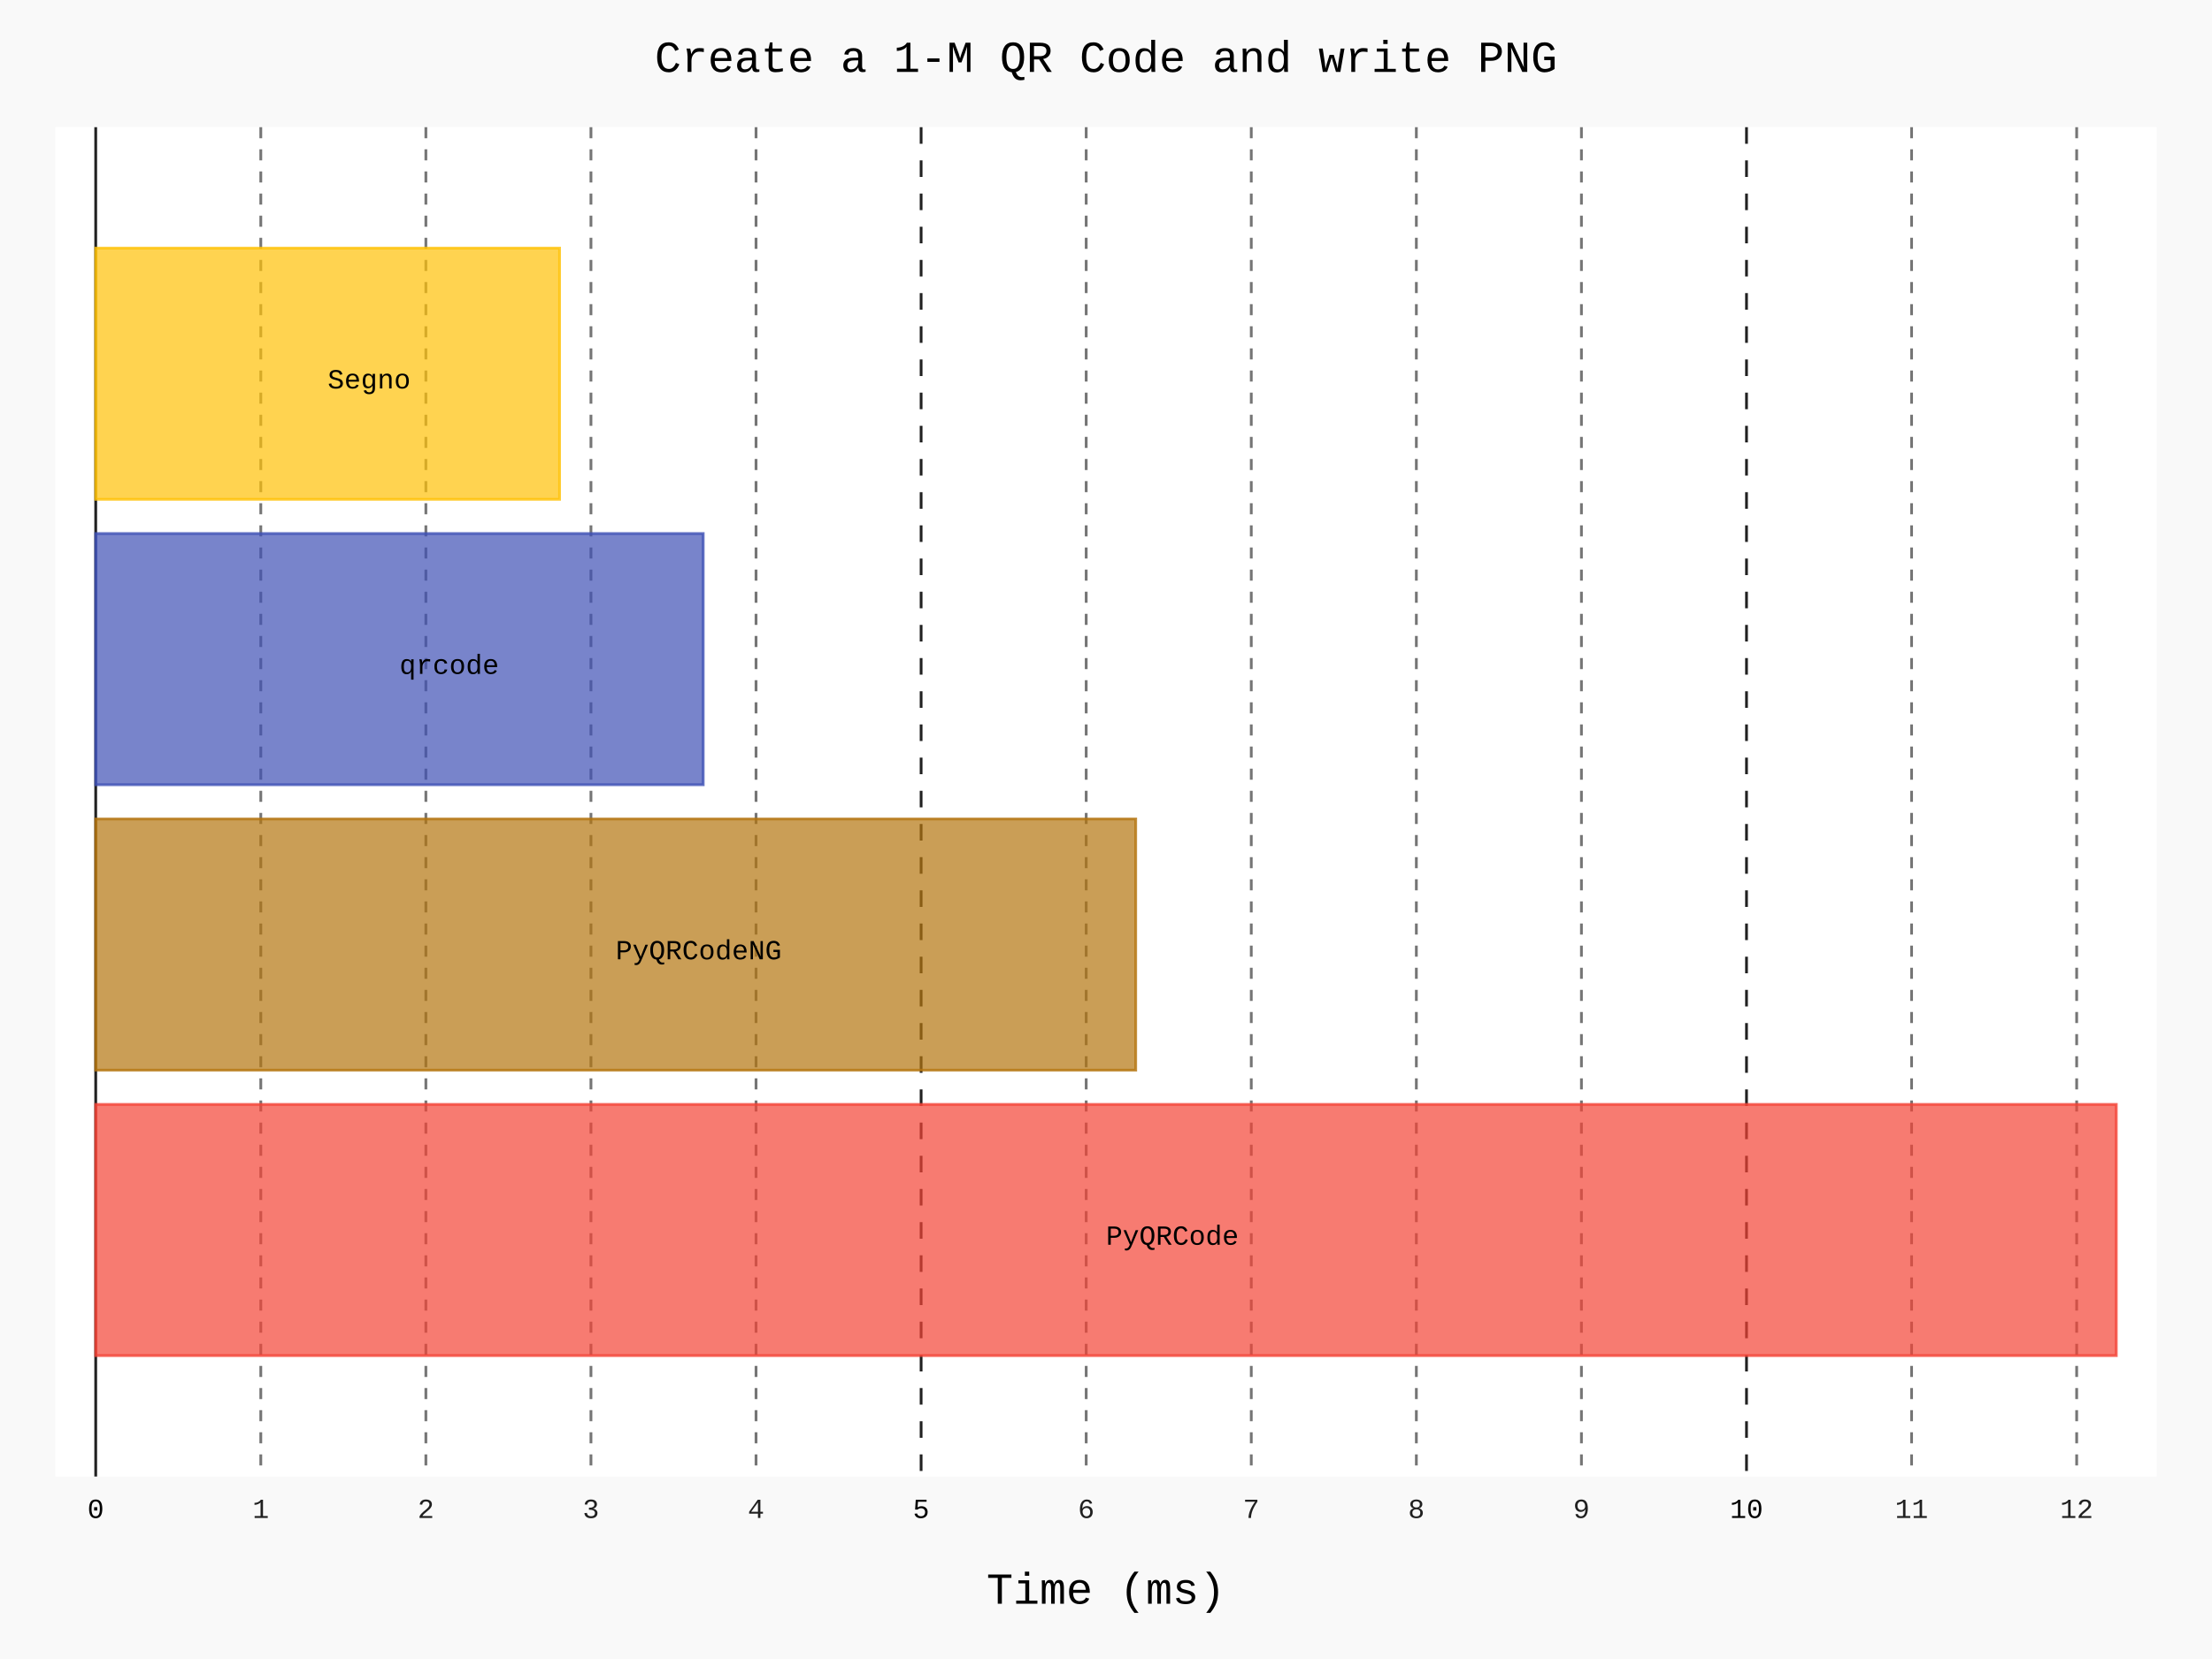
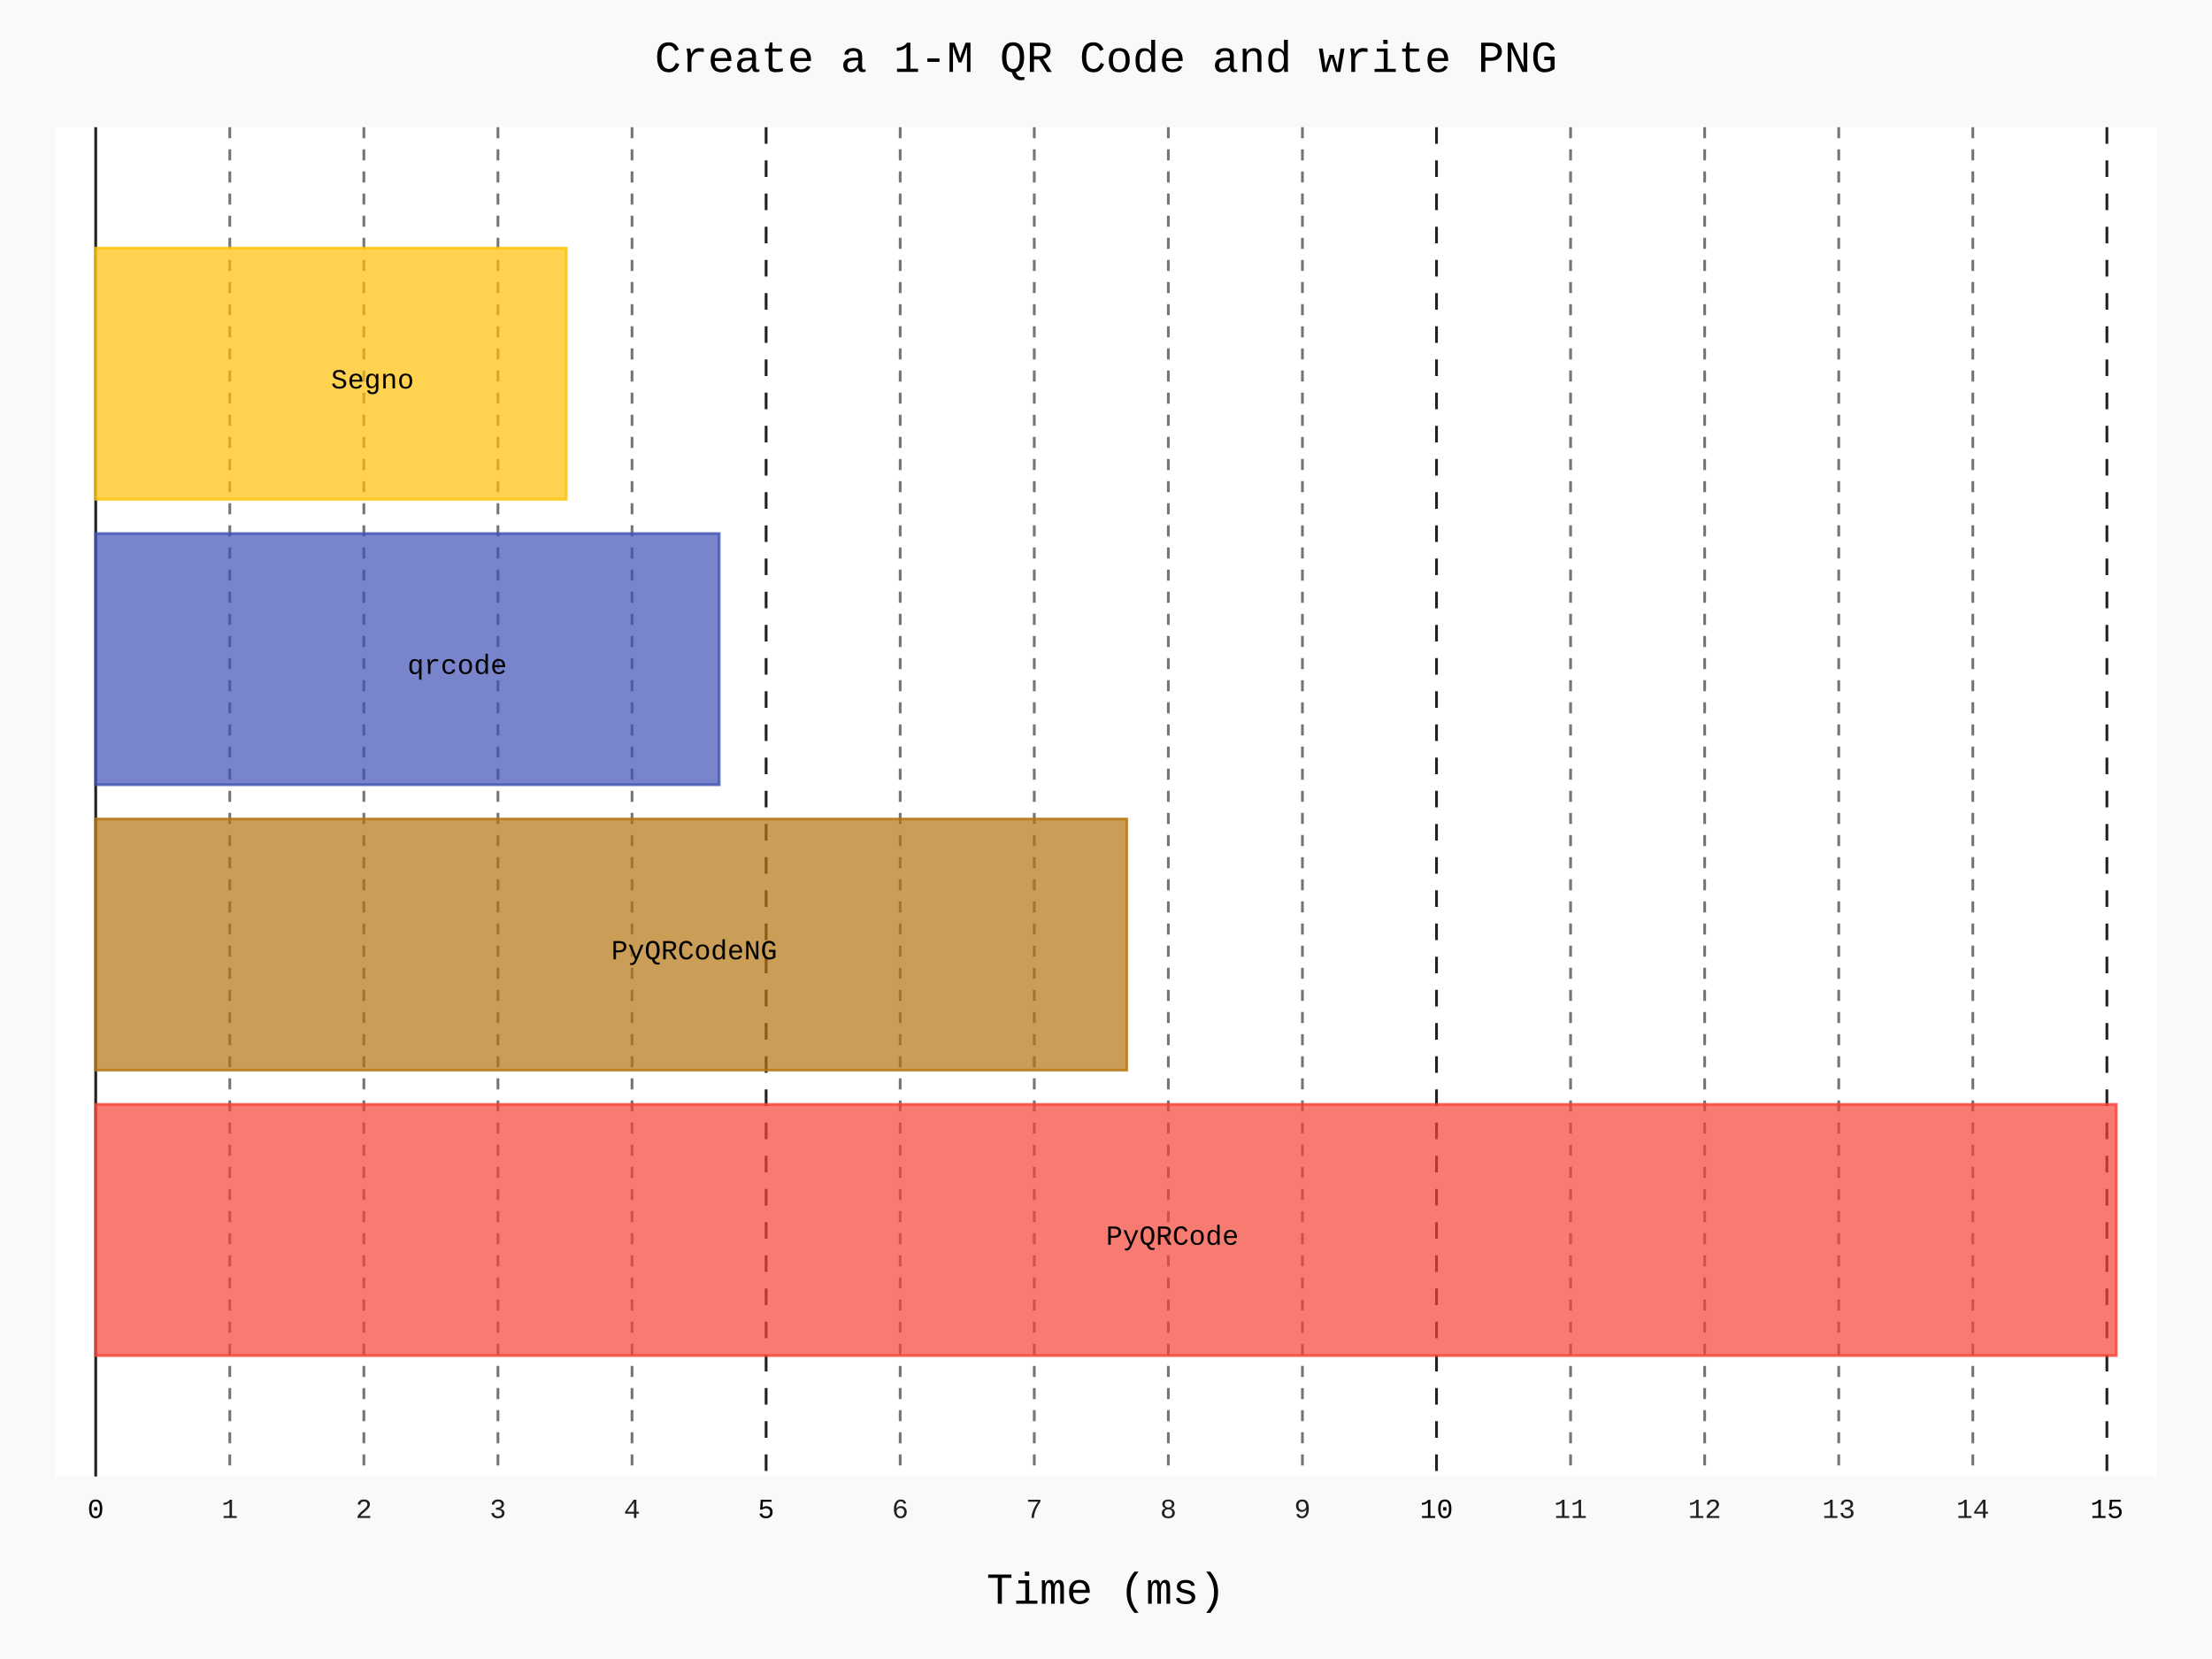
- <svg xmlns="http://www.w3.org/2000/svg" class="pygal-chart" id="chart-adbd9e89-8ff8-40eb-a831-3e94977c4d40" viewBox="0 0 800 600">
+ <svg xmlns="http://www.w3.org/2000/svg" class="pygal-chart" id="chart-ca33e8fb-00ed-40c8-b36d-9d1aca648edb" viewBox="0 0 800 600">
  <defs>
-     <style type="text/css">#chart-adbd9e89-8ff8-40eb-a831-3e94977c4d40{-webkit-user-select:none;-webkit-font-smoothing:antialiased;font-family:Consolas,"Liberation Mono",Menlo,Courier,monospace}#chart-adbd9e89-8ff8-40eb-a831-3e94977c4d40 .title{font-family:Consolas,"Liberation Mono",Menlo,Courier,monospace;font-size:16px}#chart-adbd9e89-8ff8-40eb-a831-3e94977c4d40 .legends .legend text{font-family:Consolas,"Liberation Mono",Menlo,Courier,monospace;font-size:14px}#chart-adbd9e89-8ff8-40eb-a831-3e94977c4d40 .axis text{font-family:Consolas,"Liberation Mono",Menlo,Courier,monospace;font-size:10px}#chart-adbd9e89-8ff8-40eb-a831-3e94977c4d40 .axis text.major{font-family:Consolas,"Liberation Mono",Menlo,Courier,monospace;font-size:10px}#chart-adbd9e89-8ff8-40eb-a831-3e94977c4d40 .text-overlay text.value{font-family:Consolas,"Liberation Mono",Menlo,Courier,monospace;font-size:16px}#chart-adbd9e89-8ff8-40eb-a831-3e94977c4d40 .text-overlay text.label{font-family:Consolas,"Liberation Mono",Menlo,Courier,monospace;font-size:10px}#chart-adbd9e89-8ff8-40eb-a831-3e94977c4d40 .tooltip{font-family:Consolas,"Liberation Mono",Menlo,Courier,monospace;font-size:14px}#chart-adbd9e89-8ff8-40eb-a831-3e94977c4d40 text.no_data{font-family:Consolas,"Liberation Mono",Menlo,Courier,monospace;font-size:64px}
- #chart-adbd9e89-8ff8-40eb-a831-3e94977c4d40{background-color:rgba(249,249,249,1)}#chart-adbd9e89-8ff8-40eb-a831-3e94977c4d40 path,#chart-adbd9e89-8ff8-40eb-a831-3e94977c4d40 line,#chart-adbd9e89-8ff8-40eb-a831-3e94977c4d40 rect,#chart-adbd9e89-8ff8-40eb-a831-3e94977c4d40 circle{-webkit-transition:150ms;-moz-transition:150ms;transition:150ms}#chart-adbd9e89-8ff8-40eb-a831-3e94977c4d40 .graph &gt; .background{fill:rgba(249,249,249,1)}#chart-adbd9e89-8ff8-40eb-a831-3e94977c4d40 .plot &gt; .background{fill:rgba(255,255,255,1)}#chart-adbd9e89-8ff8-40eb-a831-3e94977c4d40 .graph{fill:rgba(0,0,0,.87)}#chart-adbd9e89-8ff8-40eb-a831-3e94977c4d40 text.no_data{fill:rgba(0,0,0,1)}#chart-adbd9e89-8ff8-40eb-a831-3e94977c4d40 .title{fill:rgba(0,0,0,1)}#chart-adbd9e89-8ff8-40eb-a831-3e94977c4d40 .legends .legend text{fill:rgba(0,0,0,.87)}#chart-adbd9e89-8ff8-40eb-a831-3e94977c4d40 .legends .legend:hover text{fill:rgba(0,0,0,1)}#chart-adbd9e89-8ff8-40eb-a831-3e94977c4d40 .axis .line{stroke:rgba(0,0,0,1)}#chart-adbd9e89-8ff8-40eb-a831-3e94977c4d40 .axis .guide.line{stroke:rgba(0,0,0,.54)}#chart-adbd9e89-8ff8-40eb-a831-3e94977c4d40 .axis .major.line{stroke:rgba(0,0,0,.87)}#chart-adbd9e89-8ff8-40eb-a831-3e94977c4d40 .axis text.major{fill:rgba(0,0,0,1)}#chart-adbd9e89-8ff8-40eb-a831-3e94977c4d40 .axis.y .guides:hover .guide.line,#chart-adbd9e89-8ff8-40eb-a831-3e94977c4d40 .line-graph .axis.x .guides:hover .guide.line,#chart-adbd9e89-8ff8-40eb-a831-3e94977c4d40 .stackedline-graph .axis.x .guides:hover .guide.line,#chart-adbd9e89-8ff8-40eb-a831-3e94977c4d40 .xy-graph .axis.x .guides:hover .guide.line{stroke:rgba(0,0,0,1)}#chart-adbd9e89-8ff8-40eb-a831-3e94977c4d40 .axis .guides:hover text{fill:rgba(0,0,0,1)}#chart-adbd9e89-8ff8-40eb-a831-3e94977c4d40 .reactive{fill-opacity:.7;stroke-opacity:.8}#chart-adbd9e89-8ff8-40eb-a831-3e94977c4d40 .ci{stroke:rgba(0,0,0,.87)}#chart-adbd9e89-8ff8-40eb-a831-3e94977c4d40 .reactive.active,#chart-adbd9e89-8ff8-40eb-a831-3e94977c4d40 .active .reactive{fill-opacity:.8;stroke-opacity:.9;stroke-width:4}#chart-adbd9e89-8ff8-40eb-a831-3e94977c4d40 .ci .reactive.active{stroke-width:1.5}#chart-adbd9e89-8ff8-40eb-a831-3e94977c4d40 .series text{fill:rgba(0,0,0,1)}#chart-adbd9e89-8ff8-40eb-a831-3e94977c4d40 .tooltip rect{fill:rgba(255,255,255,1);stroke:rgba(0,0,0,1);-webkit-transition:opacity 150ms;-moz-transition:opacity 150ms;transition:opacity 150ms}#chart-adbd9e89-8ff8-40eb-a831-3e94977c4d40 .tooltip .label{fill:rgba(0,0,0,.87)}#chart-adbd9e89-8ff8-40eb-a831-3e94977c4d40 .tooltip .label{fill:rgba(0,0,0,.87)}#chart-adbd9e89-8ff8-40eb-a831-3e94977c4d40 .tooltip .legend{font-size:.8em;fill:rgba(0,0,0,.54)}#chart-adbd9e89-8ff8-40eb-a831-3e94977c4d40 .tooltip .x_label{font-size:.6em;fill:rgba(0,0,0,1)}#chart-adbd9e89-8ff8-40eb-a831-3e94977c4d40 .tooltip .xlink{font-size:.5em;text-decoration:underline}#chart-adbd9e89-8ff8-40eb-a831-3e94977c4d40 .tooltip .value{font-size:1.5em}#chart-adbd9e89-8ff8-40eb-a831-3e94977c4d40 .bound{font-size:.5em}#chart-adbd9e89-8ff8-40eb-a831-3e94977c4d40 .max-value{font-size:.75em;fill:rgba(0,0,0,.54)}#chart-adbd9e89-8ff8-40eb-a831-3e94977c4d40 .map-element{fill:rgba(255,255,255,1);stroke:rgba(0,0,0,.54) !important}#chart-adbd9e89-8ff8-40eb-a831-3e94977c4d40 .map-element .reactive{fill-opacity:inherit;stroke-opacity:inherit}#chart-adbd9e89-8ff8-40eb-a831-3e94977c4d40 .color-0,#chart-adbd9e89-8ff8-40eb-a831-3e94977c4d40 .color-0 a:visited{stroke:#F44336;fill:#F44336}#chart-adbd9e89-8ff8-40eb-a831-3e94977c4d40 .color-1,#chart-adbd9e89-8ff8-40eb-a831-3e94977c4d40 .color-1 a:visited{stroke:#3F51B5;fill:#3F51B5}#chart-adbd9e89-8ff8-40eb-a831-3e94977c4d40 .color-2,#chart-adbd9e89-8ff8-40eb-a831-3e94977c4d40 .color-2 a:visited{stroke:#009688;fill:#009688}#chart-adbd9e89-8ff8-40eb-a831-3e94977c4d40 .color-3,#chart-adbd9e89-8ff8-40eb-a831-3e94977c4d40 .color-3 a:visited{stroke:#FFC107;fill:#FFC107}#chart-adbd9e89-8ff8-40eb-a831-3e94977c4d40 .text-overlay .color-0 text{fill:black}#chart-adbd9e89-8ff8-40eb-a831-3e94977c4d40 .text-overlay .color-1 text{fill:black}#chart-adbd9e89-8ff8-40eb-a831-3e94977c4d40 .text-overlay .color-2 text{fill:black}#chart-adbd9e89-8ff8-40eb-a831-3e94977c4d40 .text-overlay .color-3 text{fill:black}
- #chart-adbd9e89-8ff8-40eb-a831-3e94977c4d40 text.no_data{text-anchor:middle}#chart-adbd9e89-8ff8-40eb-a831-3e94977c4d40 .guide.line{fill:none}#chart-adbd9e89-8ff8-40eb-a831-3e94977c4d40 .centered{text-anchor:middle}#chart-adbd9e89-8ff8-40eb-a831-3e94977c4d40 .title{text-anchor:middle}#chart-adbd9e89-8ff8-40eb-a831-3e94977c4d40 .legends .legend text{fill-opacity:1}#chart-adbd9e89-8ff8-40eb-a831-3e94977c4d40 .axis.x text{text-anchor:middle}#chart-adbd9e89-8ff8-40eb-a831-3e94977c4d40 .axis.x:not(.web) text[transform]{text-anchor:start}#chart-adbd9e89-8ff8-40eb-a831-3e94977c4d40 .axis.x:not(.web) text[transform].backwards{text-anchor:end}#chart-adbd9e89-8ff8-40eb-a831-3e94977c4d40 .axis.y text{text-anchor:end}#chart-adbd9e89-8ff8-40eb-a831-3e94977c4d40 .axis.y text[transform].backwards{text-anchor:start}#chart-adbd9e89-8ff8-40eb-a831-3e94977c4d40 .axis.y2 text{text-anchor:start}#chart-adbd9e89-8ff8-40eb-a831-3e94977c4d40 .axis.y2 text[transform].backwards{text-anchor:end}#chart-adbd9e89-8ff8-40eb-a831-3e94977c4d40 .axis .guide.line{stroke-dasharray:4,4}#chart-adbd9e89-8ff8-40eb-a831-3e94977c4d40 .axis .major.guide.line{stroke-dasharray:6,6}#chart-adbd9e89-8ff8-40eb-a831-3e94977c4d40 .horizontal .axis.y .guide.line,#chart-adbd9e89-8ff8-40eb-a831-3e94977c4d40 .horizontal .axis.y2 .guide.line,#chart-adbd9e89-8ff8-40eb-a831-3e94977c4d40 .vertical .axis.x .guide.line{opacity:0}#chart-adbd9e89-8ff8-40eb-a831-3e94977c4d40 .horizontal .axis.always_show .guide.line,#chart-adbd9e89-8ff8-40eb-a831-3e94977c4d40 .vertical .axis.always_show .guide.line{opacity:1 !important}#chart-adbd9e89-8ff8-40eb-a831-3e94977c4d40 .axis.y .guides:hover .guide.line,#chart-adbd9e89-8ff8-40eb-a831-3e94977c4d40 .axis.y2 .guides:hover .guide.line,#chart-adbd9e89-8ff8-40eb-a831-3e94977c4d40 .axis.x .guides:hover .guide.line{opacity:1}#chart-adbd9e89-8ff8-40eb-a831-3e94977c4d40 .axis .guides:hover text{opacity:1}#chart-adbd9e89-8ff8-40eb-a831-3e94977c4d40 .nofill{fill:none}#chart-adbd9e89-8ff8-40eb-a831-3e94977c4d40 .subtle-fill{fill-opacity:.2}#chart-adbd9e89-8ff8-40eb-a831-3e94977c4d40 .dot{stroke-width:1px;fill-opacity:1}#chart-adbd9e89-8ff8-40eb-a831-3e94977c4d40 .dot.active{stroke-width:5px}#chart-adbd9e89-8ff8-40eb-a831-3e94977c4d40 .dot.negative{fill:transparent}#chart-adbd9e89-8ff8-40eb-a831-3e94977c4d40 text,#chart-adbd9e89-8ff8-40eb-a831-3e94977c4d40 tspan{stroke:none !important}#chart-adbd9e89-8ff8-40eb-a831-3e94977c4d40 .series text.active{opacity:1}#chart-adbd9e89-8ff8-40eb-a831-3e94977c4d40 .tooltip rect{fill-opacity:.95;stroke-width:.5}#chart-adbd9e89-8ff8-40eb-a831-3e94977c4d40 .tooltip text{fill-opacity:1}#chart-adbd9e89-8ff8-40eb-a831-3e94977c4d40 .showable{visibility:hidden}#chart-adbd9e89-8ff8-40eb-a831-3e94977c4d40 .showable.shown{visibility:visible}#chart-adbd9e89-8ff8-40eb-a831-3e94977c4d40 .gauge-background{fill:rgba(229,229,229,1);stroke:none}#chart-adbd9e89-8ff8-40eb-a831-3e94977c4d40 .bg-lines{stroke:rgba(249,249,249,1);stroke-width:2px}</style>
+     <style type="text/css">#chart-ca33e8fb-00ed-40c8-b36d-9d1aca648edb{-webkit-user-select:none;-webkit-font-smoothing:antialiased;font-family:Consolas,"Liberation Mono",Menlo,Courier,monospace}#chart-ca33e8fb-00ed-40c8-b36d-9d1aca648edb .title{font-family:Consolas,"Liberation Mono",Menlo,Courier,monospace;font-size:16px}#chart-ca33e8fb-00ed-40c8-b36d-9d1aca648edb .legends .legend text{font-family:Consolas,"Liberation Mono",Menlo,Courier,monospace;font-size:14px}#chart-ca33e8fb-00ed-40c8-b36d-9d1aca648edb .axis text{font-family:Consolas,"Liberation Mono",Menlo,Courier,monospace;font-size:10px}#chart-ca33e8fb-00ed-40c8-b36d-9d1aca648edb .axis text.major{font-family:Consolas,"Liberation Mono",Menlo,Courier,monospace;font-size:10px}#chart-ca33e8fb-00ed-40c8-b36d-9d1aca648edb .text-overlay text.value{font-family:Consolas,"Liberation Mono",Menlo,Courier,monospace;font-size:16px}#chart-ca33e8fb-00ed-40c8-b36d-9d1aca648edb .text-overlay text.label{font-family:Consolas,"Liberation Mono",Menlo,Courier,monospace;font-size:10px}#chart-ca33e8fb-00ed-40c8-b36d-9d1aca648edb .tooltip{font-family:Consolas,"Liberation Mono",Menlo,Courier,monospace;font-size:14px}#chart-ca33e8fb-00ed-40c8-b36d-9d1aca648edb text.no_data{font-family:Consolas,"Liberation Mono",Menlo,Courier,monospace;font-size:64px}
+ #chart-ca33e8fb-00ed-40c8-b36d-9d1aca648edb{background-color:rgba(249,249,249,1)}#chart-ca33e8fb-00ed-40c8-b36d-9d1aca648edb path,#chart-ca33e8fb-00ed-40c8-b36d-9d1aca648edb line,#chart-ca33e8fb-00ed-40c8-b36d-9d1aca648edb rect,#chart-ca33e8fb-00ed-40c8-b36d-9d1aca648edb circle{-webkit-transition:150ms;-moz-transition:150ms;transition:150ms}#chart-ca33e8fb-00ed-40c8-b36d-9d1aca648edb .graph &gt; .background{fill:rgba(249,249,249,1)}#chart-ca33e8fb-00ed-40c8-b36d-9d1aca648edb .plot &gt; .background{fill:rgba(255,255,255,1)}#chart-ca33e8fb-00ed-40c8-b36d-9d1aca648edb .graph{fill:rgba(0,0,0,.87)}#chart-ca33e8fb-00ed-40c8-b36d-9d1aca648edb text.no_data{fill:rgba(0,0,0,1)}#chart-ca33e8fb-00ed-40c8-b36d-9d1aca648edb .title{fill:rgba(0,0,0,1)}#chart-ca33e8fb-00ed-40c8-b36d-9d1aca648edb .legends .legend text{fill:rgba(0,0,0,.87)}#chart-ca33e8fb-00ed-40c8-b36d-9d1aca648edb .legends .legend:hover text{fill:rgba(0,0,0,1)}#chart-ca33e8fb-00ed-40c8-b36d-9d1aca648edb .axis .line{stroke:rgba(0,0,0,1)}#chart-ca33e8fb-00ed-40c8-b36d-9d1aca648edb .axis .guide.line{stroke:rgba(0,0,0,.54)}#chart-ca33e8fb-00ed-40c8-b36d-9d1aca648edb .axis .major.line{stroke:rgba(0,0,0,.87)}#chart-ca33e8fb-00ed-40c8-b36d-9d1aca648edb .axis text.major{fill:rgba(0,0,0,1)}#chart-ca33e8fb-00ed-40c8-b36d-9d1aca648edb .axis.y .guides:hover .guide.line,#chart-ca33e8fb-00ed-40c8-b36d-9d1aca648edb .line-graph .axis.x .guides:hover .guide.line,#chart-ca33e8fb-00ed-40c8-b36d-9d1aca648edb .stackedline-graph .axis.x .guides:hover .guide.line,#chart-ca33e8fb-00ed-40c8-b36d-9d1aca648edb .xy-graph .axis.x .guides:hover .guide.line{stroke:rgba(0,0,0,1)}#chart-ca33e8fb-00ed-40c8-b36d-9d1aca648edb .axis .guides:hover text{fill:rgba(0,0,0,1)}#chart-ca33e8fb-00ed-40c8-b36d-9d1aca648edb .reactive{fill-opacity:.7;stroke-opacity:.8}#chart-ca33e8fb-00ed-40c8-b36d-9d1aca648edb .ci{stroke:rgba(0,0,0,.87)}#chart-ca33e8fb-00ed-40c8-b36d-9d1aca648edb .reactive.active,#chart-ca33e8fb-00ed-40c8-b36d-9d1aca648edb .active .reactive{fill-opacity:.8;stroke-opacity:.9;stroke-width:4}#chart-ca33e8fb-00ed-40c8-b36d-9d1aca648edb .ci .reactive.active{stroke-width:1.5}#chart-ca33e8fb-00ed-40c8-b36d-9d1aca648edb .series text{fill:rgba(0,0,0,1)}#chart-ca33e8fb-00ed-40c8-b36d-9d1aca648edb .tooltip rect{fill:rgba(255,255,255,1);stroke:rgba(0,0,0,1);-webkit-transition:opacity 150ms;-moz-transition:opacity 150ms;transition:opacity 150ms}#chart-ca33e8fb-00ed-40c8-b36d-9d1aca648edb .tooltip .label{fill:rgba(0,0,0,.87)}#chart-ca33e8fb-00ed-40c8-b36d-9d1aca648edb .tooltip .label{fill:rgba(0,0,0,.87)}#chart-ca33e8fb-00ed-40c8-b36d-9d1aca648edb .tooltip .legend{font-size:.8em;fill:rgba(0,0,0,.54)}#chart-ca33e8fb-00ed-40c8-b36d-9d1aca648edb .tooltip .x_label{font-size:.6em;fill:rgba(0,0,0,1)}#chart-ca33e8fb-00ed-40c8-b36d-9d1aca648edb .tooltip .xlink{font-size:.5em;text-decoration:underline}#chart-ca33e8fb-00ed-40c8-b36d-9d1aca648edb .tooltip .value{font-size:1.5em}#chart-ca33e8fb-00ed-40c8-b36d-9d1aca648edb .bound{font-size:.5em}#chart-ca33e8fb-00ed-40c8-b36d-9d1aca648edb .max-value{font-size:.75em;fill:rgba(0,0,0,.54)}#chart-ca33e8fb-00ed-40c8-b36d-9d1aca648edb .map-element{fill:rgba(255,255,255,1);stroke:rgba(0,0,0,.54) !important}#chart-ca33e8fb-00ed-40c8-b36d-9d1aca648edb .map-element .reactive{fill-opacity:inherit;stroke-opacity:inherit}#chart-ca33e8fb-00ed-40c8-b36d-9d1aca648edb .color-0,#chart-ca33e8fb-00ed-40c8-b36d-9d1aca648edb .color-0 a:visited{stroke:#F44336;fill:#F44336}#chart-ca33e8fb-00ed-40c8-b36d-9d1aca648edb .color-1,#chart-ca33e8fb-00ed-40c8-b36d-9d1aca648edb .color-1 a:visited{stroke:#3F51B5;fill:#3F51B5}#chart-ca33e8fb-00ed-40c8-b36d-9d1aca648edb .color-2,#chart-ca33e8fb-00ed-40c8-b36d-9d1aca648edb .color-2 a:visited{stroke:#009688;fill:#009688}#chart-ca33e8fb-00ed-40c8-b36d-9d1aca648edb .color-3,#chart-ca33e8fb-00ed-40c8-b36d-9d1aca648edb .color-3 a:visited{stroke:#FFC107;fill:#FFC107}#chart-ca33e8fb-00ed-40c8-b36d-9d1aca648edb .text-overlay .color-0 text{fill:black}#chart-ca33e8fb-00ed-40c8-b36d-9d1aca648edb .text-overlay .color-1 text{fill:black}#chart-ca33e8fb-00ed-40c8-b36d-9d1aca648edb .text-overlay .color-2 text{fill:black}#chart-ca33e8fb-00ed-40c8-b36d-9d1aca648edb .text-overlay .color-3 text{fill:black}
+ #chart-ca33e8fb-00ed-40c8-b36d-9d1aca648edb text.no_data{text-anchor:middle}#chart-ca33e8fb-00ed-40c8-b36d-9d1aca648edb .guide.line{fill:none}#chart-ca33e8fb-00ed-40c8-b36d-9d1aca648edb .centered{text-anchor:middle}#chart-ca33e8fb-00ed-40c8-b36d-9d1aca648edb .title{text-anchor:middle}#chart-ca33e8fb-00ed-40c8-b36d-9d1aca648edb .legends .legend text{fill-opacity:1}#chart-ca33e8fb-00ed-40c8-b36d-9d1aca648edb .axis.x text{text-anchor:middle}#chart-ca33e8fb-00ed-40c8-b36d-9d1aca648edb .axis.x:not(.web) text[transform]{text-anchor:start}#chart-ca33e8fb-00ed-40c8-b36d-9d1aca648edb .axis.x:not(.web) text[transform].backwards{text-anchor:end}#chart-ca33e8fb-00ed-40c8-b36d-9d1aca648edb .axis.y text{text-anchor:end}#chart-ca33e8fb-00ed-40c8-b36d-9d1aca648edb .axis.y text[transform].backwards{text-anchor:start}#chart-ca33e8fb-00ed-40c8-b36d-9d1aca648edb .axis.y2 text{text-anchor:start}#chart-ca33e8fb-00ed-40c8-b36d-9d1aca648edb .axis.y2 text[transform].backwards{text-anchor:end}#chart-ca33e8fb-00ed-40c8-b36d-9d1aca648edb .axis .guide.line{stroke-dasharray:4,4}#chart-ca33e8fb-00ed-40c8-b36d-9d1aca648edb .axis .major.guide.line{stroke-dasharray:6,6}#chart-ca33e8fb-00ed-40c8-b36d-9d1aca648edb .horizontal .axis.y .guide.line,#chart-ca33e8fb-00ed-40c8-b36d-9d1aca648edb .horizontal .axis.y2 .guide.line,#chart-ca33e8fb-00ed-40c8-b36d-9d1aca648edb .vertical .axis.x .guide.line{opacity:0}#chart-ca33e8fb-00ed-40c8-b36d-9d1aca648edb .horizontal .axis.always_show .guide.line,#chart-ca33e8fb-00ed-40c8-b36d-9d1aca648edb .vertical .axis.always_show .guide.line{opacity:1 !important}#chart-ca33e8fb-00ed-40c8-b36d-9d1aca648edb .axis.y .guides:hover .guide.line,#chart-ca33e8fb-00ed-40c8-b36d-9d1aca648edb .axis.y2 .guides:hover .guide.line,#chart-ca33e8fb-00ed-40c8-b36d-9d1aca648edb .axis.x .guides:hover .guide.line{opacity:1}#chart-ca33e8fb-00ed-40c8-b36d-9d1aca648edb .axis .guides:hover text{opacity:1}#chart-ca33e8fb-00ed-40c8-b36d-9d1aca648edb .nofill{fill:none}#chart-ca33e8fb-00ed-40c8-b36d-9d1aca648edb .subtle-fill{fill-opacity:.2}#chart-ca33e8fb-00ed-40c8-b36d-9d1aca648edb .dot{stroke-width:1px;fill-opacity:1}#chart-ca33e8fb-00ed-40c8-b36d-9d1aca648edb .dot.active{stroke-width:5px}#chart-ca33e8fb-00ed-40c8-b36d-9d1aca648edb .dot.negative{fill:transparent}#chart-ca33e8fb-00ed-40c8-b36d-9d1aca648edb text,#chart-ca33e8fb-00ed-40c8-b36d-9d1aca648edb tspan{stroke:none !important}#chart-ca33e8fb-00ed-40c8-b36d-9d1aca648edb .series text.active{opacity:1}#chart-ca33e8fb-00ed-40c8-b36d-9d1aca648edb .tooltip rect{fill-opacity:.95;stroke-width:.5}#chart-ca33e8fb-00ed-40c8-b36d-9d1aca648edb .tooltip text{fill-opacity:1}#chart-ca33e8fb-00ed-40c8-b36d-9d1aca648edb .showable{visibility:hidden}#chart-ca33e8fb-00ed-40c8-b36d-9d1aca648edb .showable.shown{visibility:visible}#chart-ca33e8fb-00ed-40c8-b36d-9d1aca648edb .gauge-background{fill:rgba(229,229,229,1);stroke:none}#chart-ca33e8fb-00ed-40c8-b36d-9d1aca648edb .bg-lines{stroke:rgba(249,249,249,1);stroke-width:2px}</style>
  </defs>
  <g class="graph horizontalbar-graph horizontal">
    <rect class="background" height="600" width="800" x="0" y="0" />
    <g class="plot" transform="translate(20, 46)">
      <rect class="background" height="488" width="760" x="0" y="0" />
      <g class="axis x always_show">
        <g class="guides">
          <path class="axis major line" d="M14.615 0 v488" />
          <text class="major" x="14.615" y="503.0">0</text>
        </g>
        <g class="guides">
-           <path class="guide line" d="M74.319 0 v488" />
-           <text class="" x="74.319" y="503.0">1</text>
+           <path class="guide line" d="M63.107 0 v488" />
+           <text class="" x="63.107" y="503.0">1</text>
        </g>
        <g class="guides">
-           <path class="guide line" d="M134.022 0 v488" />
-           <text class="" x="134.022" y="503.0">2</text>
+           <path class="guide line" d="M111.599 0 v488" />
+           <text class="" x="111.599" y="503.0">2</text>
        </g>
        <g class="guides">
-           <path class="guide line" d="M193.725 0 v488" />
-           <text class="" x="193.725" y="503.0">3</text>
+           <path class="guide line" d="M160.09 0 v488" />
+           <text class="" x="160.09" y="503.0">3</text>
        </g>
        <g class="guides">
-           <path class="guide line" d="M253.429 0 v488" />
-           <text class="" x="253.429" y="503.0">4</text>
+           <path class="guide line" d="M208.582 0 v488" />
+           <text class="" x="208.582" y="503.0">4</text>
        </g>
        <g class="guides">
-           <path class="major guide line" d="M313.132 0 v488" />
-           <text class="major" x="313.132" y="503.0">5</text>
+           <path class="major guide line" d="M257.074 0 v488" />
+           <text class="major" x="257.074" y="503.0">5</text>
        </g>
        <g class="guides">
-           <path class="guide line" d="M372.836 0 v488" />
-           <text class="" x="372.836" y="503.0">6</text>
+           <path class="guide line" d="M305.565 0 v488" />
+           <text class="" x="305.565" y="503.0">6</text>
        </g>
        <g class="guides">
-           <path class="guide line" d="M432.539 0 v488" />
-           <text class="" x="432.539" y="503.0">7</text>
+           <path class="guide line" d="M354.057 0 v488" />
+           <text class="" x="354.057" y="503.0">7</text>
        </g>
        <g class="guides">
-           <path class="guide line" d="M492.242 0 v488" />
-           <text class="" x="492.242" y="503.0">8</text>
+           <path class="guide line" d="M402.549 0 v488" />
+           <text class="" x="402.549" y="503.0">8</text>
        </g>
        <g class="guides">
-           <path class="guide line" d="M551.946 0 v488" />
-           <text class="" x="551.946" y="503.0">9</text>
+           <path class="guide line" d="M451.04 0 v488" />
+           <text class="" x="451.04" y="503.0">9</text>
        </g>
        <g class="guides">
-           <path class="major guide line" d="M611.649 0 v488" />
-           <text class="major" x="611.649" y="503.0">10</text>
+           <path class="major guide line" d="M499.532 0 v488" />
+           <text class="major" x="499.532" y="503.0">10</text>
        </g>
        <g class="guides">
-           <path class="guide line" d="M671.352 0 v488" />
-           <text class="" x="671.352" y="503.0">11</text>
+           <path class="guide line" d="M548.024 0 v488" />
+           <text class="" x="548.024" y="503.0">11</text>
        </g>
        <g class="guides">
-           <path class="guide line" d="M731.056 0 v488" />
-           <text class="" x="731.056" y="503.0">12</text>
+           <path class="guide line" d="M596.515 0 v488" />
+           <text class="" x="596.515" y="503.0">12</text>
+         </g>
+         <g class="guides">
+           <path class="guide line" d="M645.007 0 v488" />
+           <text class="" x="645.007" y="503.0">13</text>
+         </g>
+         <g class="guides">
+           <path class="guide line" d="M693.499 0 v488" />
+           <text class="" x="693.499" y="503.0">14</text>
+         </g>
+         <g class="guides">
+           <path class="major guide line" d="M741.99 0 v488" />
+           <text class="major" x="741.99" y="503.0">15</text>
        </g>
      </g>
      <g class="series serie-3 color-3">
        <g class="bars">
          <g class="bar" style="fill: #F44336; stroke: #F44336">
            <rect class="rect reactive tooltip-trigger" height="90.843" rx="0" ry="0" width="730.769" x="14.615" y="353.425" />
          </g>
        </g>
      </g>
      <g class="series serie-2 color-2">
        <g class="bars">
          <g class="bar" style="fill: #b4750f; stroke: #b4750f">
-             <rect class="rect reactive tooltip-trigger" height="90.843" rx="0" ry="0" width="376.131" x="14.615" y="250.194" />
+             <rect class="rect reactive tooltip-trigger" height="90.843" rx="0" ry="0" width="372.901" x="14.615" y="250.194" />
          </g>
        </g>
      </g>
      <g class="series serie-1 color-1">
        <g class="bars">
          <g class="bar" style="fill: #3F51B5; stroke: #3F51B5">
-             <rect class="rect reactive tooltip-trigger" height="90.843" rx="0" ry="0" width="219.708" x="14.615" y="146.963" />
+             <rect class="rect reactive tooltip-trigger" height="90.843" rx="0" ry="0" width="225.486" x="14.615" y="146.963" />
          </g>
        </g>
      </g>
      <g class="series serie-0 color-0">
        <g class="bars">
          <g class="bar" style="fill: #FFC107; stroke: #FFC107">
-             <rect class="rect reactive tooltip-trigger" height="90.843" rx="0" ry="0" width="167.766" x="14.615" y="43.732" />
+             <rect class="rect reactive tooltip-trigger" height="90.843" rx="0" ry="0" width="170.206" x="14.615" y="43.732" />
          </g>
        </g>
      </g>
    </g>
    <g class="titles">
      <text class="title plot_title" x="400.0" y="26">Create a 1-M QR Code and write PNG</text>
      <text class="title" x="400.0" y="580">Time (ms)</text>
    </g>
    <g class="plot overlay" transform="translate(20, 46)">
      <g class="series serie-3 color-3" />
      <g class="series serie-2 color-2" />
      <g class="series serie-1 color-1" />
      <g class="series serie-0 color-0" />
    </g>
    <g class="plot text-overlay" transform="translate(20, 46)">
      <g class="series serie-3 color-3">
-         <text class="label" x="380" y="404.179">PyQRCode</text>
+         <text class="label" x="380.0" y="404.179">PyQRCode</text>
      </g>
      <g class="series serie-2 color-2">
-         <text class="label" x="202.681" y="300.949">PyQRCodeNG</text>
+         <text class="label" x="201.066" y="300.949">PyQRCodeNG</text>
      </g>
      <g class="series serie-1 color-1">
-         <text class="label" x="124.47" y="197.718">qrcode</text>
+         <text class="label" x="127.358" y="197.718">qrcode</text>
      </g>
      <g class="series serie-0 color-0">
-         <text class="label" x="98.499" y="94.487">Segno</text>
+         <text class="label" x="99.718" y="94.487">Segno</text>
      </g>
    </g>
    <g class="plot tooltip-overlay" transform="translate(20, 46)">
      <g class="tooltip" style="opacity: 0" transform="translate(0 0)">
        <rect class="tooltip-box" height="0" rx="0" ry="0" width="0" />
        <g class="text" />
      </g>
    </g>
  </g>
</svg>
